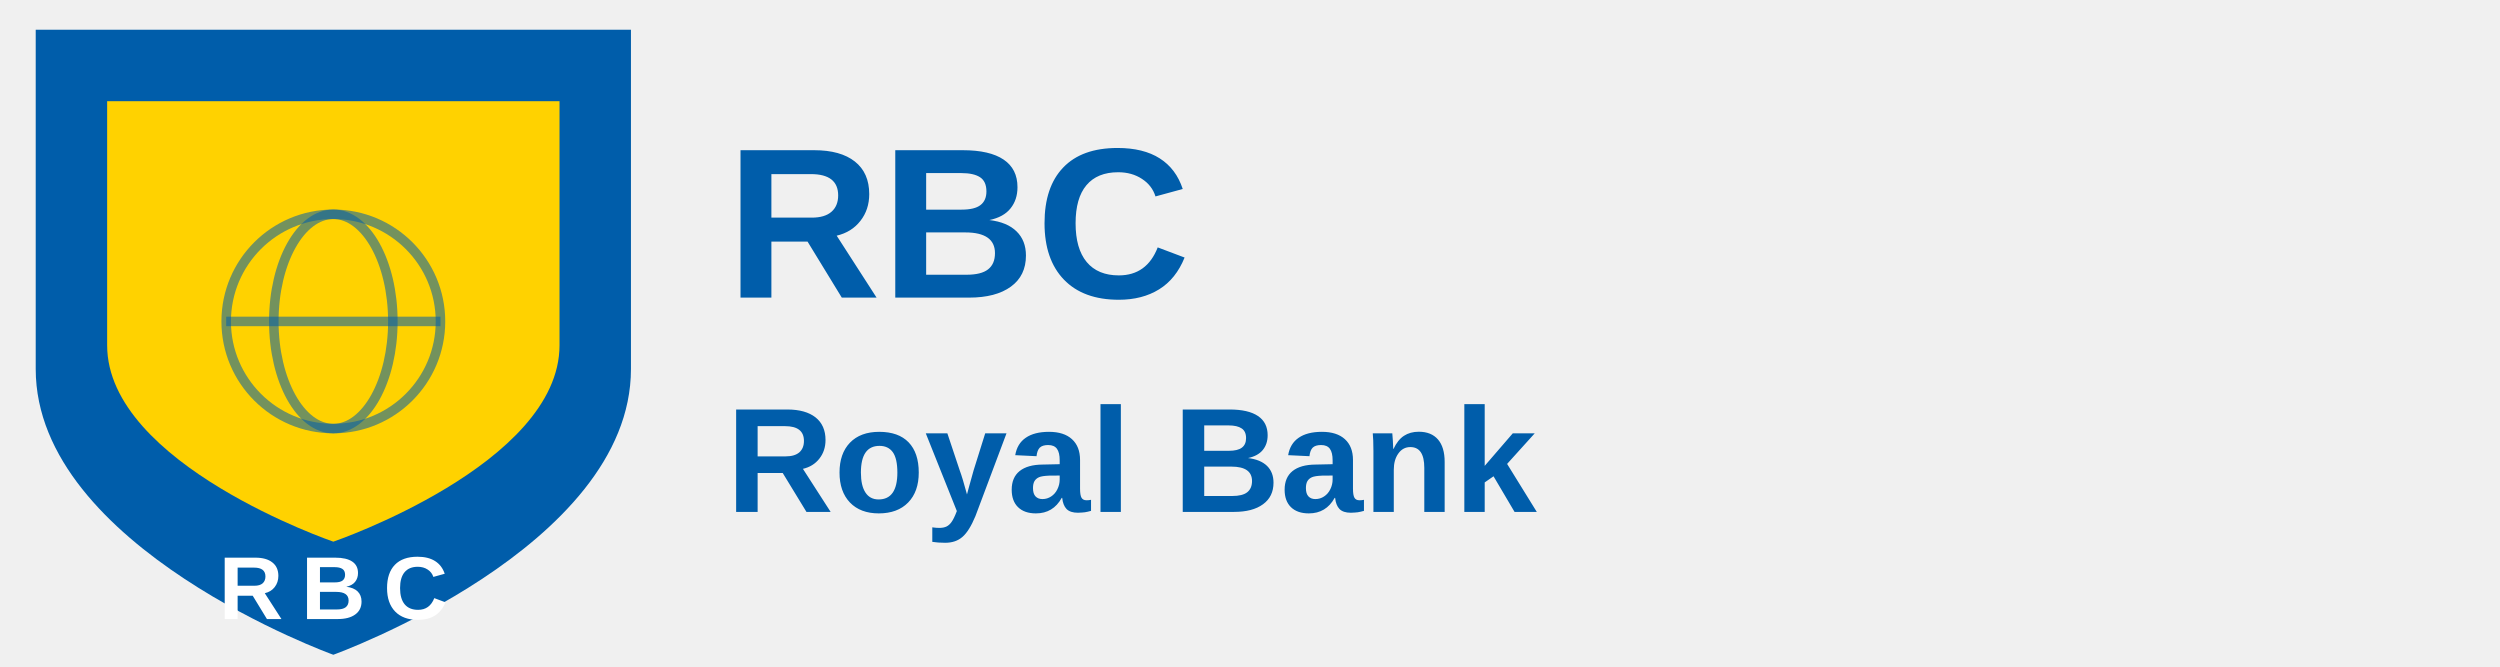
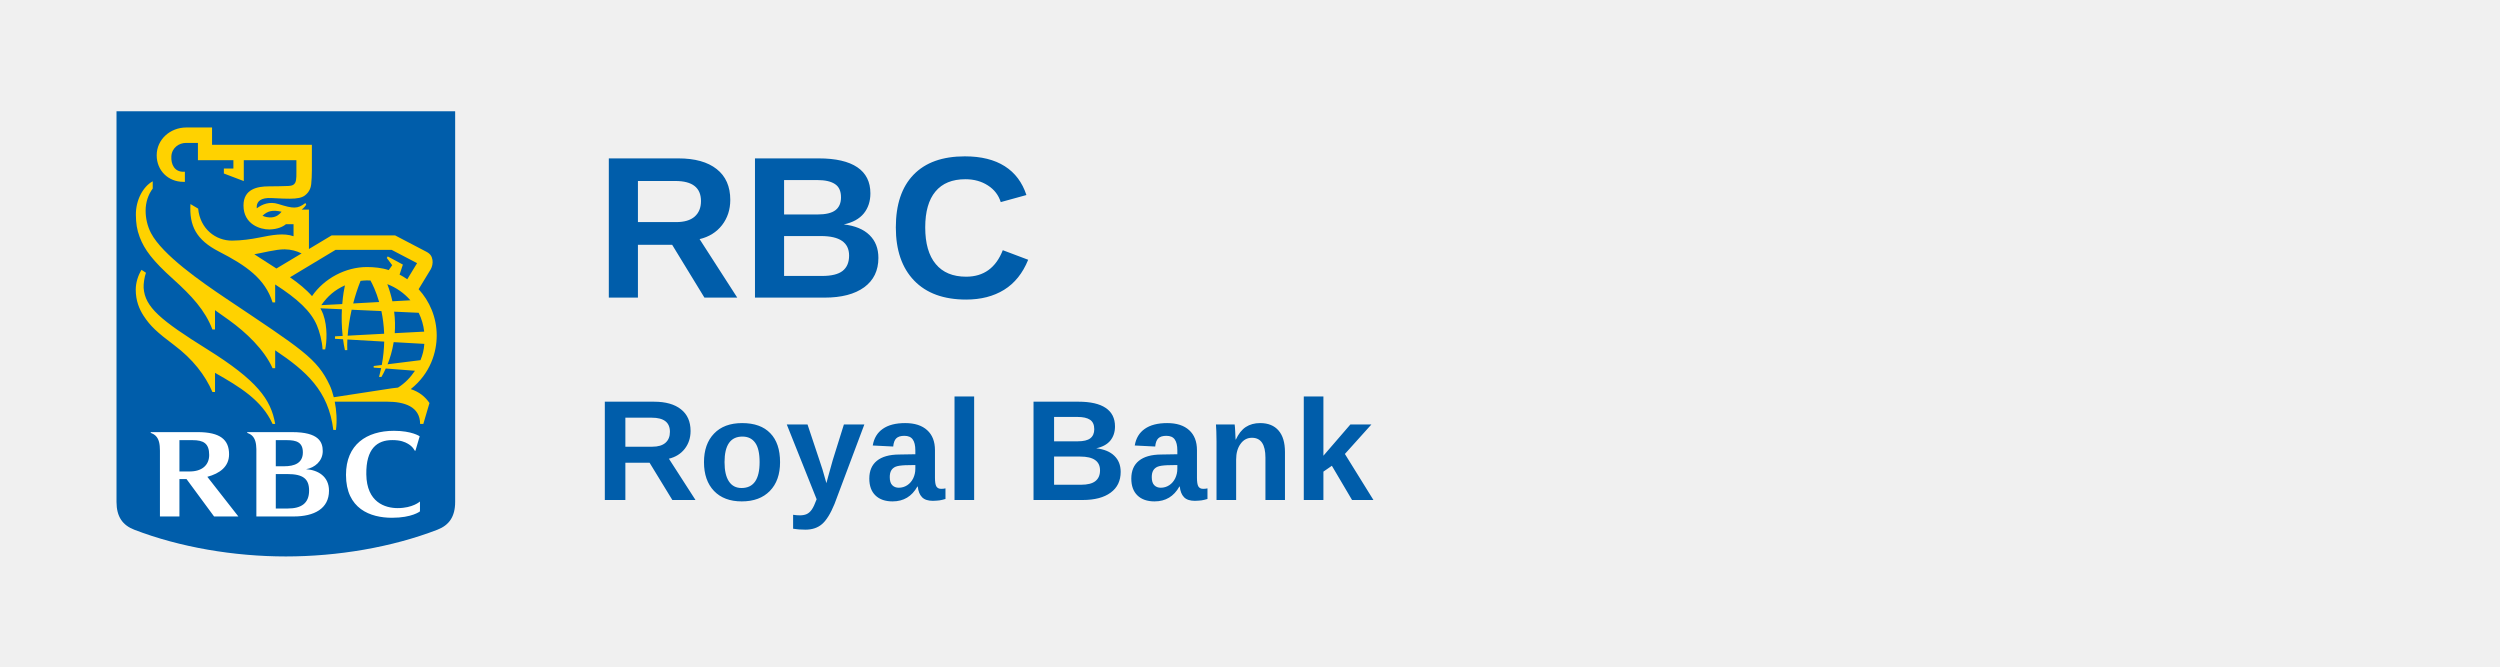
<svg xmlns="http://www.w3.org/2000/svg" viewBox="0 0 420 112">
-   <path d="M6,5 L106,5 L106,62 C106,92 56,110 56,110 C56,110 6,92 6,62 Z" fill="#005DAA" />
-   <path d="M18,17 L94,17 L94,58 C94,78 56,91 56,91 C56,91 18,78 18,58 Z" fill="#FFD200" />
-   <circle cx="56" cy="54" r="18" fill="none" stroke="#005DAA" stroke-width="1.6" opacity="0.55" />
-   <ellipse cx="56" cy="54" rx="10" ry="18" fill="none" stroke="#005DAA" stroke-width="1.6" opacity="0.55" />
-   <line x1="38" y1="54" x2="74" y2="54" stroke="#005DAA" stroke-width="1.6" opacity="0.55" />
-   <text x="56" y="104" text-anchor="middle" font-family="Arial Black,Arial,sans-serif" font-size="15" font-weight="900" fill="white" letter-spacing="3">RBC</text>
-   <text x="122" y="50" font-family="Arial Black,Arial,sans-serif" font-size="36" font-weight="900" fill="#005DAA">RBC</text>
-   <text x="122" y="86" font-family="Arial,sans-serif" font-size="25" font-weight="700" fill="#005DAA">Royal Bank</text>
+   <g transform="translate(4,0) scale(1.42)">
+     <svg viewBox="-5.931 -12.994 51.401 77.964" width="62" height="79">
+       <path d="M39.539 45.611c0 1.717-.703 2.715-2.078 3.246-5.344 2.059-11.672 3.119-17.69 3.119-6.021 0-12.349-1.061-17.692-3.119C.704 48.326 0 47.328 0 45.611V0h39.539z" fill="#005DAA" />
+       <path d="M10.604 27.796c-5.475-3.418-7.281-4.931-7.437-7.173-.026-.454.078-1.223.269-1.771l-.516-.342c-.412.658-.675 1.523-.675 2.316 0 1.296.413 2.276.922 3.059.769 1.184 1.578 1.929 3.572 3.425 2.148 1.611 3.614 3.492 4.458 5.462h.305v-2.235c2.901 1.648 5.461 3.196 6.72 5.966h.304c-.493-2.87-2.117-5.083-7.922-8.707m25.218 8.711h-.374c0-2.042-1.873-2.601-3.834-2.601h-6.132c.198 1.008.289 2.187.138 3.301h-.306c-.567-4.592-3.161-6.864-6.789-9.301v2.092h-.305c-.965-2.158-3.082-4.18-5.086-5.616-.533-.38-1.088-.774-1.635-1.163v2.251h-.305c-.85-2.234-2.393-3.901-4.594-5.888-2.379-2.14-3.336-3.421-3.894-4.894-.338-.892-.432-1.613-.445-2.592-.021-1.751.866-3.333 1.968-3.923v.848c-.546.723-.829 1.642-.831 2.573-.003.861.203 1.817.631 2.631 1.339 2.548 5.849 5.676 8.711 7.599 8.905 5.972 10.683 7.014 12.161 10.183.165.353.329.827.466 1.38 1.286-.199 5.953-.911 6.812-1.047.167-.027.51-.068.688-.08.805-.508 1.431-1.156 1.98-1.964l-3.41-.265c-.177.391-.35.721-.503.984h-.28c.094-.346.175-.688.246-1.025l-.874-.062v-.188l.945-.117c.18-.965.267-1.879.284-2.732l-4.301-.245c-.021.442-.025.857-.01 1.244h-.274c-.094-.43-.166-.856-.22-1.271l-.942-.056v-.286l.896-.049c-.126-1.139-.134-2.2-.089-3.113l-2.513-.113c.117.222.24.443.326.688.544 1.517.414 3.293.236 4.112h-.305c-.045-.946-.362-2.107-.665-2.813-.695-1.639-2.254-3.089-4.87-4.769v2.094h-.305c-.869-2.75-3.035-4.281-6.254-5.934-2.656-1.363-3.481-3.006-3.331-5.548l.898.532c.229 2.376 2.055 3.75 3.968 3.736 1.126-.01 2.181-.16 3.199-.362 1.472-.299 2.834-.55 3.971-.149v-1.403h-.894c-.32.275-.968.594-1.921.611-1.047.018-3.029-.585-3.029-2.8 0-1.924 1.627-2.232 2.952-2.232.712 0 1.892-.025 2.292-.046.295-.02.517-.064.662-.208.15-.147.195-.299.229-.496.042-.239.042-.482.042-.895V5.714H14.86v2.435l-2.325-.885v-.583h1.112v-.967H9.504v-2.02H8.092c-.754 0-1.625.53-1.688 1.555-.057.983.385 1.812 1.398 1.812h.181v1.177h-.181c-1.775 0-3.111-1.332-3.111-3.1 0-1.844 1.569-3.248 3.468-3.248h2.996v2.021H22.81v2.987c0 .504-.029 1.179-.077 1.605-.036.312-.145.871-.733 1.321-.357.27-.893.379-1.761.383-.285.001-1.111-.012-2.101-.074-1.328-.085-1.706.429-1.76.905-.011.1-.011.197.002.29.622-.48 1.502-.821 2.5-.505 1.758.553 2.261.601 3.177-.118l.093.205c-.1.153-.275.373-.532.568h.849v4.602l2.644-1.586h7.424s3.136 1.639 3.651 1.909c.456.24.635.53.705.955.061.355-.033.805-.206 1.093-.109.18-.962 1.577-1.411 2.323 1.261 1.365 2.112 3.275 2.112 5.402 0 1.928-.713 4.414-3.03 6.262 1.02.334 1.673.89 2.186 1.621zM19.271 11.726c-1.043-.229-1.625-.1-2.224.471.294.14.661.216 1.066.189.587-.042.949-.392 1.158-.66m-.601 6.631l2.938-1.761c-.578-.285-1.216-.468-1.972-.477-1.013-.018-2.722.446-3.547.575.369.251 1.679 1.089 2.581 1.663m13.113.187l.407-.574-.63-.839.105-.187 1.771.955-.387 1.172c.287.138.55.31.899.542l1.146-1.882-2.967-1.55h-6.553l-5.32 3.2c.998.694 1.92 1.444 2.573 2.2 1.424-2.075 3.929-3.396 6.41-3.396.811.001 1.755.088 2.546.359m-.533 7.428c-.036-.979-.157-1.865-.322-2.646l-3.473-.157c-.237 1.057-.395 2.088-.467 3.03zm1.168-2.577c.111.897.125 1.736.066 2.511l3.441-.18a6.692 6.692 0 00-.643-2.199zm-1.752-1.126c-.36-1.243-.789-2.106-1.015-2.512a7.029 7.029 0 00-.436-.012c-.243 0-.486.031-.721.056-.347.869-.63 1.746-.86 2.636zm.954-2.086c.257.691.45 1.357.591 2l2.102-.115a6.761 6.761 0 00-2.693-1.885m3.869 8.875c.246-.599.403-1.174.45-1.902l-3.576-.203c-.163 1.002-.429 1.873-.715 2.586zm-8.819-8.734c-1.197.536-2.023 1.265-2.761 2.311l2.448-.128c.088-1.087.231-1.81.313-2.183" fill="#FFD200" />
+       <path d="M22.129 41.789c.998-.162 1.95-.938 1.95-2.111 0-1.057-.45-2.218-3.562-2.218h-5.254v.085c.159.049.412.178.577.338.356.351.475.87.489 1.562v7.863h4.353c2.394 0 4.127-.911 4.127-3.006.001-1.701-1.324-2.424-2.68-2.513m-2.24-3.392c1.114 0 1.869.243 1.869 1.431 0 1.268-1.011 1.617-2.166 1.617h-.995v-3.048zm.113 7.981h-1.405v-4.022h1.341c1.842 0 2.548.551 2.548 1.93-.001 1.491-.924 2.092-2.484 2.092m-8.613.928h2.837l-3.622-4.629c1.451-.389 2.538-1.184 2.538-2.627 0-1.693-1.015-2.591-3.665-2.591H3.995v.085c.203.07.428.201.577.346.383.379.498.957.498 1.737v7.679h2.275v-4.363h.83zm-4.043-8.909h1.531c1.277 0 1.943.374 1.943 1.728 0 1.21-.87 1.928-2.269 1.928H7.346zm26.664.413c.607.342.793.795.798.799.028.033.094.022.094.022l.495-1.685s-.889-.639-3.005-.639c-3.202 0-5.599 1.613-5.599 5.143 0 3.977 2.855 5.01 5.374 5.01 2.341 0 3.263-.746 3.263-.746V45.56s-.829.772-2.604.772c-1.463 0-3.617-.67-3.66-3.938-.044-3.021 1.273-4.004 3.035-4.004.984 0 1.475.231 1.809.42" fill="#FFF" />
+     </svg>
+   </g>
+   <text x="100" y="50" font-family="Arial Black,Arial,sans-serif" font-size="34" font-weight="900" fill="#005DAA">RBC</text>
+   <text x="100" y="84" font-family="Arial,sans-serif" font-size="24" font-weight="700" fill="#005DAA">Royal Bank</text>
</svg>
